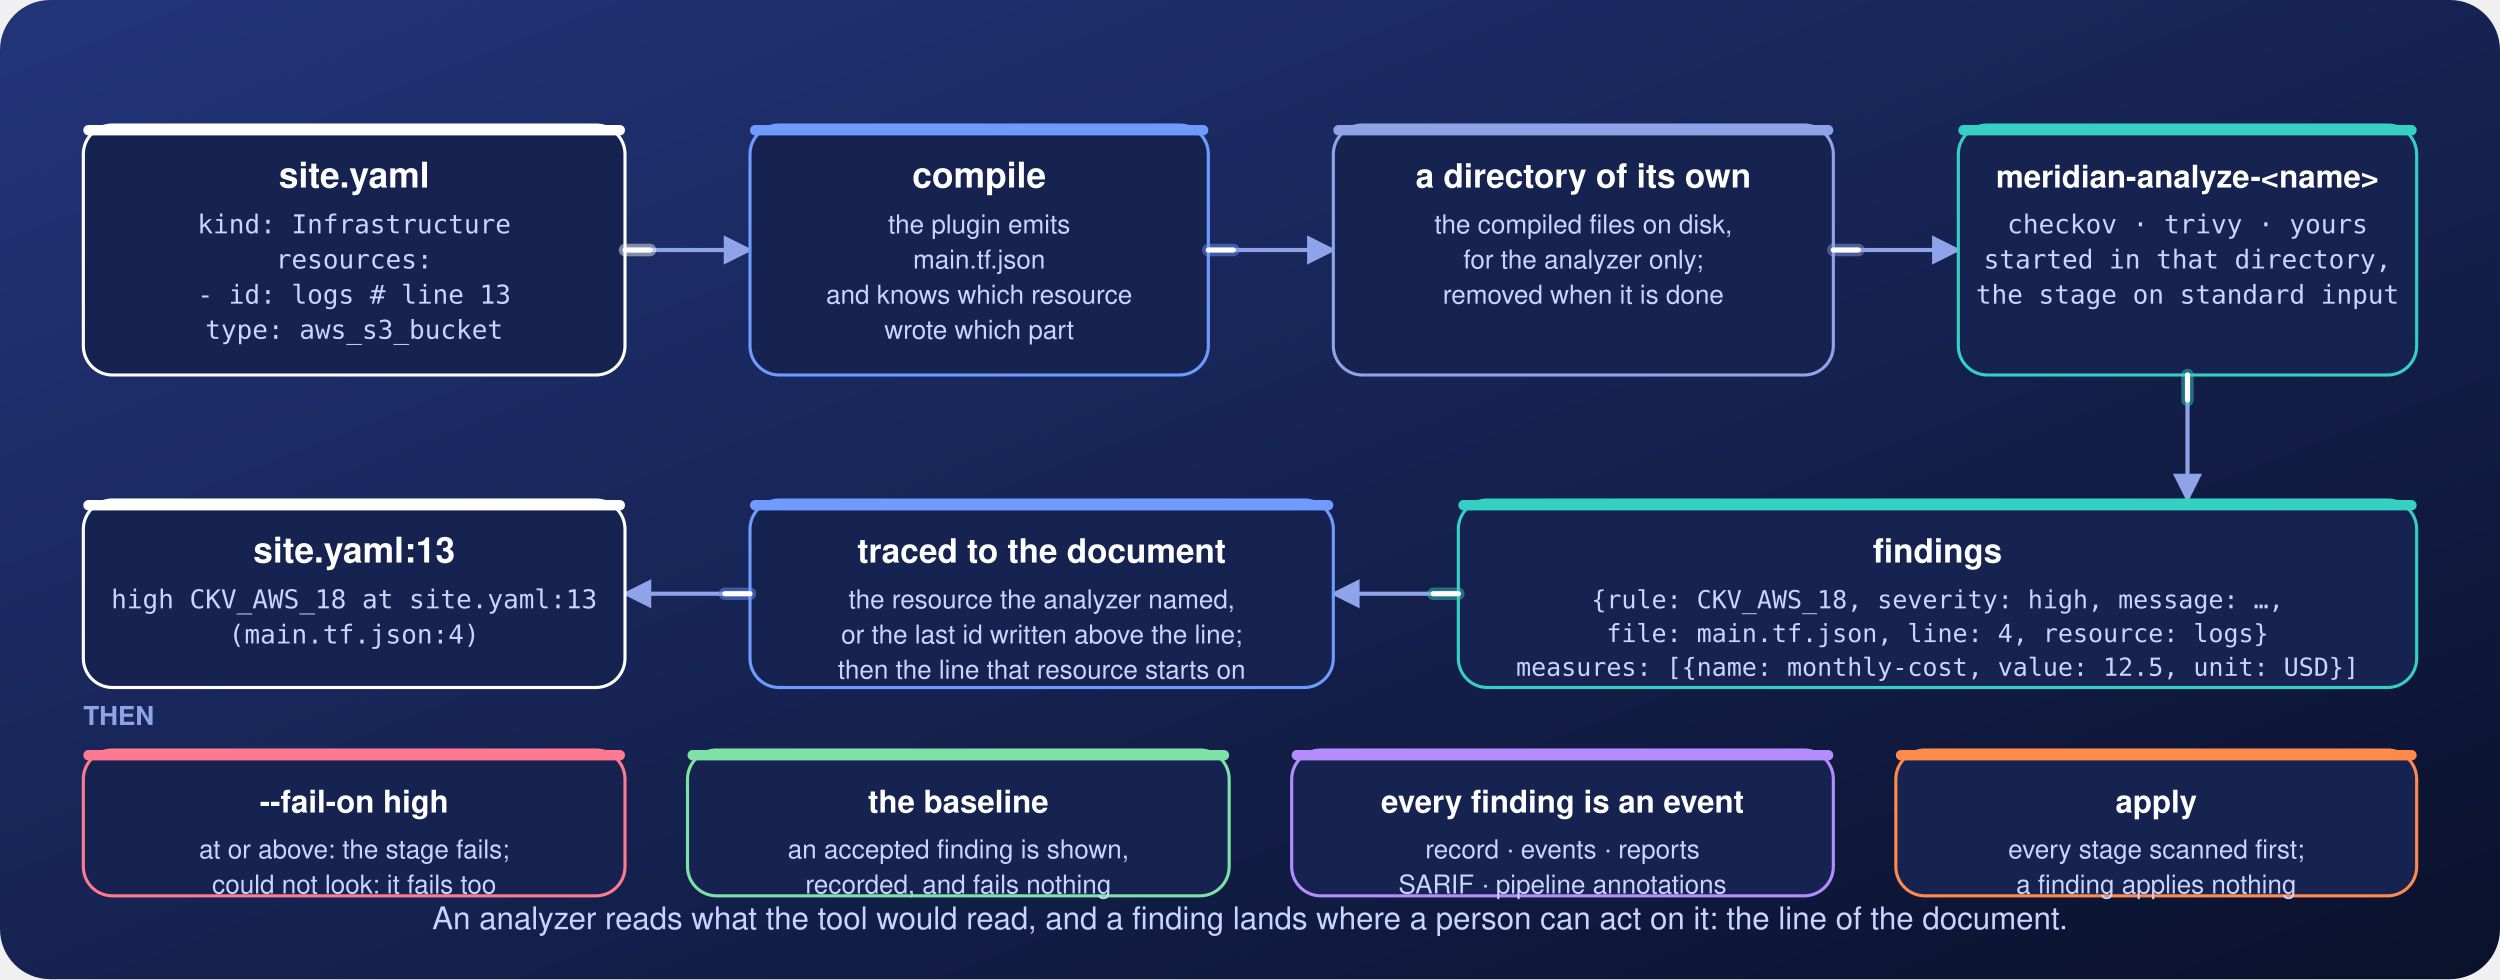
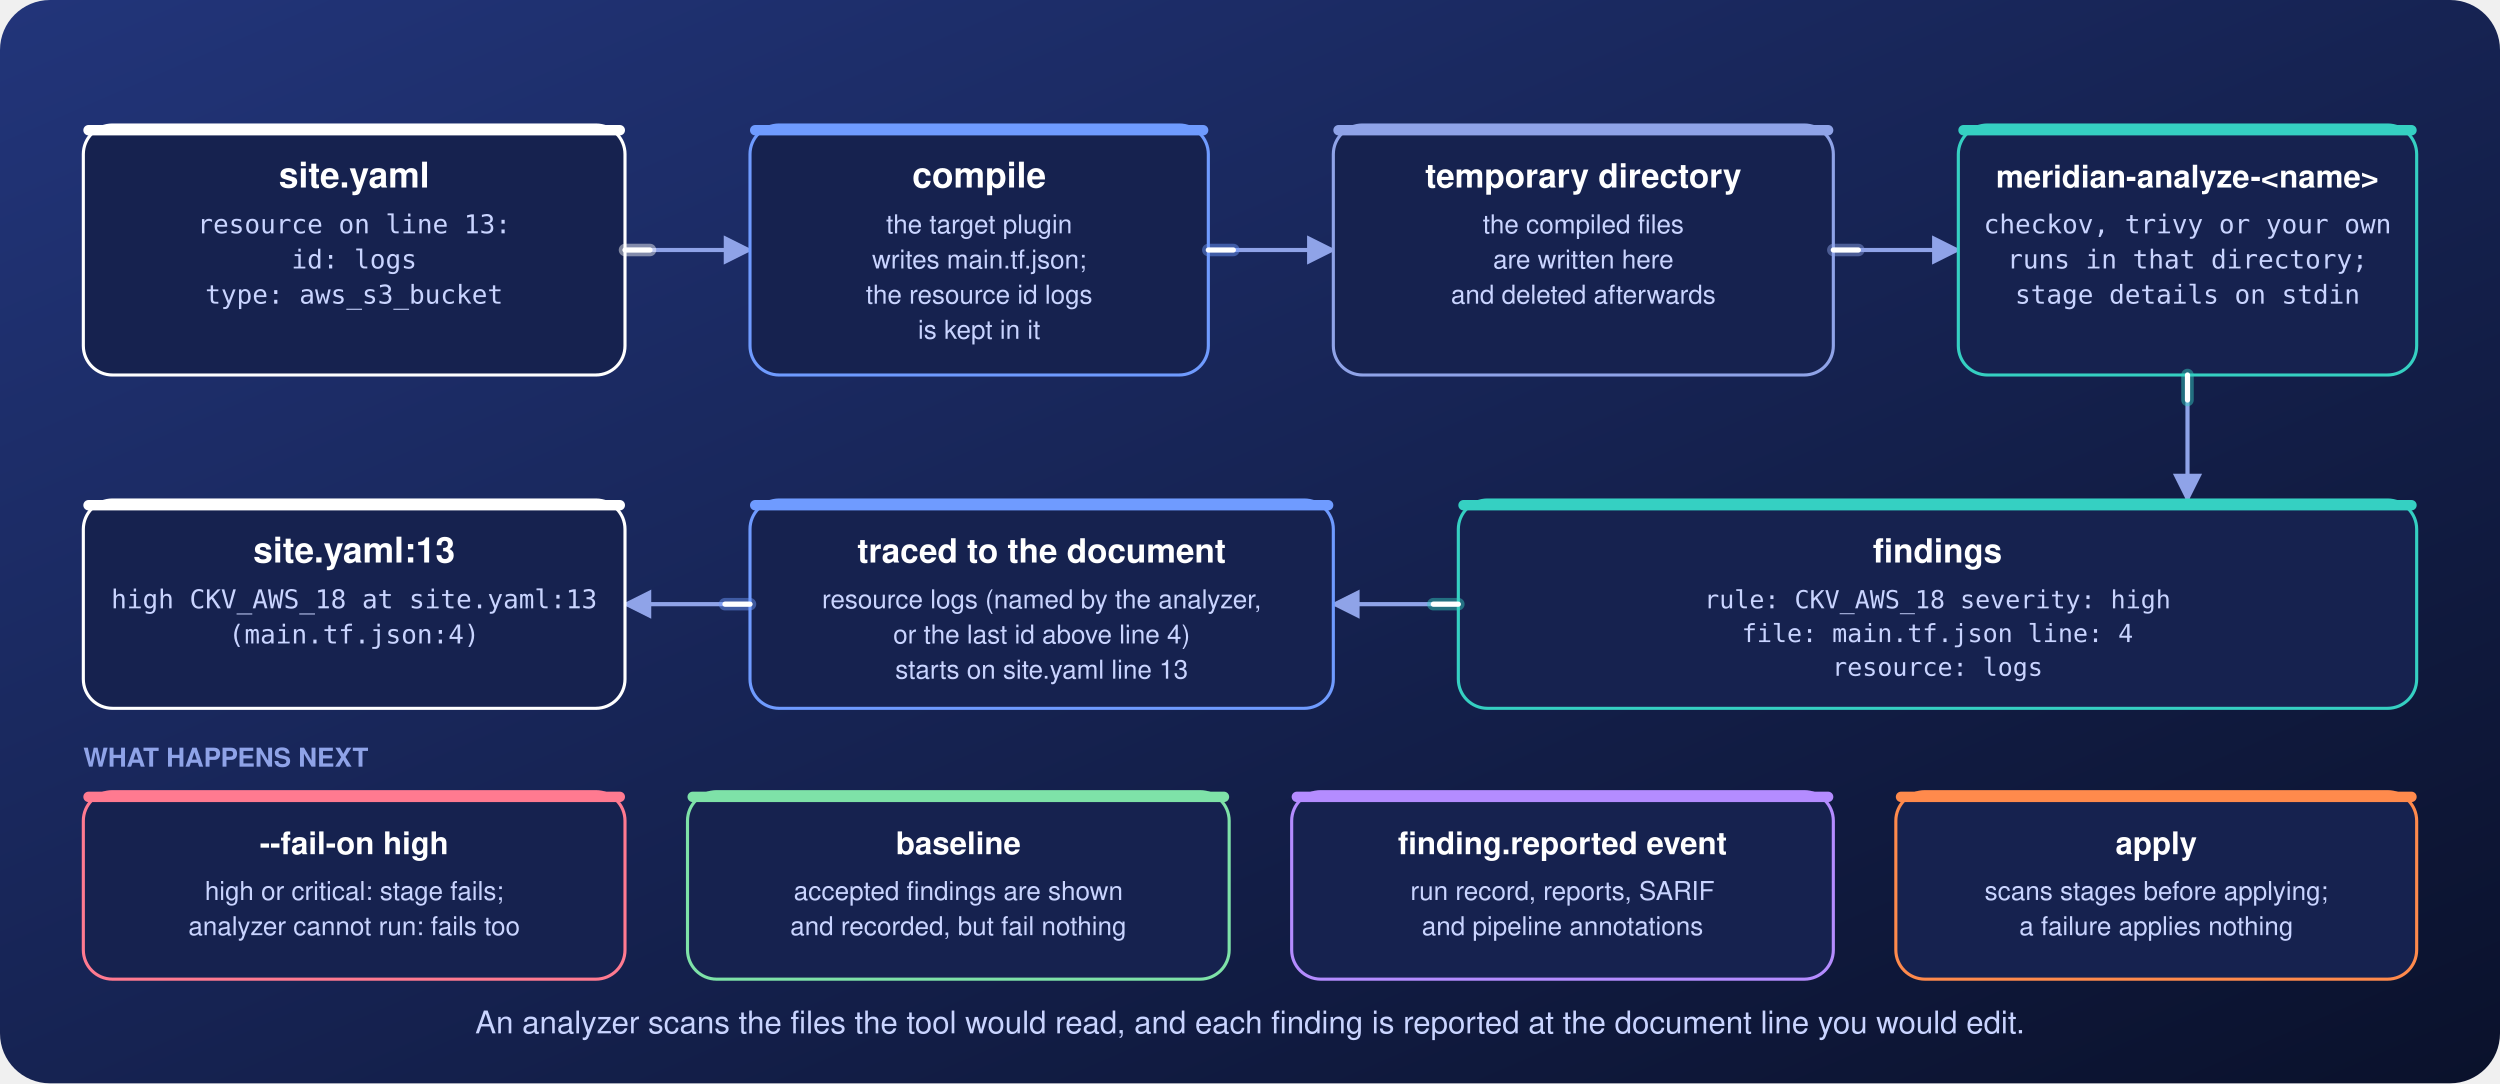
- <svg xmlns="http://www.w3.org/2000/svg" viewBox="0 0 1200 470" width="1200" height="470" role="img" aria-label="Analyzers: a stage compiles, its files are written to a directory of their own, each analyzer reads them and answers with findings, and every finding is traced back to the line of the document that resource was written on">
+ <svg xmlns="http://www.w3.org/2000/svg" viewBox="0 0 1200 520" width="1200" height="520" role="img" aria-label="Analyzers: a stage compiles, its files are written to a temporary directory, each analyzer scans them and returns findings, and each finding is traced to the document line where its resource starts">
  <style>.m-flow{stroke-dasharray:12 88;stroke-dashoffset:0;animation:m-travel var(--m-time,3s) linear infinite}
.m-flow.m-back{animation-direction:reverse}
.m-breathe{animation:m-breathe 3.2s ease-in-out infinite}
@keyframes m-travel{to{stroke-dashoffset:-100}}
@keyframes m-breathe{0%,100%{opacity:.45}50%{opacity:1}}
@media (prefers-reduced-motion:reduce){.m-flow{display:none}.m-breathe{animation:none;opacity:.85}}</style>
  <defs>
    <linearGradient id="g-bg" x1="0" y1="0" x2="1" y2="1">
      <stop offset="0" stop-color="#22357A" />
      <stop offset="1" stop-color="#0A112B" />
    </linearGradient>
    <marker id="g-arrow" viewBox="0 0 10 10" refX="9" refY="5" markerWidth="7" markerHeight="7" orient="auto-start-reverse">
      <path d="M0 0L10 5L0 10z" fill="#8FA3E8" />
    </marker>
  </defs>
-   <rect width="1200" height="470" rx="24" fill="url(#g-bg)" />
+   <rect width="1200" height="520" rx="24" fill="url(#g-bg)" />
  <rect x="40" y="60" width="260" height="120" rx="14" fill="#16224F" stroke="#FFFFFF" stroke-width="1.5" />
  <rect x="40" y="60" width="260" height="5" rx="2.5" fill="#FFFFFF" />
  <text x="170" y="90" text-anchor="middle" font-family="'Segoe UI', 'Helvetica Neue', Helvetica, Arial, sans-serif" font-size="17" font-weight="700" fill="#FFFFFF">site.yaml</text>
-   <text x="170" y="112" text-anchor="middle" font-family="ui-monospace, 'Cascadia Mono', 'SF Mono', Menlo, Consolas, monospace" font-size="12.5" font-weight="400" fill="#C9D4FF">kind: Infrastructure</text>
-   <text x="170" y="128.875" text-anchor="middle" font-family="ui-monospace, 'Cascadia Mono', 'SF Mono', Menlo, Consolas, monospace" font-size="12.5" font-weight="400" fill="#C9D4FF">resources:</text>
-   <text x="170" y="145.75" text-anchor="middle" font-family="ui-monospace, 'Cascadia Mono', 'SF Mono', Menlo, Consolas, monospace" font-size="12.5" font-weight="400" fill="#C9D4FF">  - id: logs        # line 13</text>
-   <text x="170" y="162.625" text-anchor="middle" font-family="ui-monospace, 'Cascadia Mono', 'SF Mono', Menlo, Consolas, monospace" font-size="12.5" font-weight="400" fill="#C9D4FF">    type: aws_s3_bucket</text>
+   <text x="170" y="112" text-anchor="middle" font-family="ui-monospace, 'Cascadia Mono', 'SF Mono', Menlo, Consolas, monospace" font-size="12.5" font-weight="400" fill="#C9D4FF">resource on line 13:</text>
+   <text x="170" y="128.875" text-anchor="middle" font-family="ui-monospace, 'Cascadia Mono', 'SF Mono', Menlo, Consolas, monospace" font-size="12.5" font-weight="400" fill="#C9D4FF">id: logs</text>
+   <text x="170" y="145.75" text-anchor="middle" font-family="ui-monospace, 'Cascadia Mono', 'SF Mono', Menlo, Consolas, monospace" font-size="12.5" font-weight="400" fill="#C9D4FF">type: aws_s3_bucket</text>
  <path d="M300 120L360 120" fill="none" stroke="#8FA3E8" stroke-width="2" stroke-linecap="round" marker-end="url(#g-arrow)" />
  <path d="M300 120L360 120" fill="none" stroke="#FFFFFF" stroke-width="6" stroke-linecap="round" opacity=".45" pathLength="100" class="m-flow" style="--m-time:1.6s;animation-delay:-0s" />
  <path d="M300 120L360 120" fill="none" stroke="#FFFFFF" stroke-width="2.5" stroke-linecap="round" pathLength="100" class="m-flow" style="--m-time:1.6s;animation-delay:-0s" />
  <rect x="360" y="60" width="220" height="120" rx="14" fill="#16224F" stroke="#6F9BFF" stroke-width="1.5" />
  <rect x="360" y="60" width="220" height="5" rx="2.5" fill="#6F9BFF" />
  <text x="470" y="90" text-anchor="middle" font-family="'Segoe UI', 'Helvetica Neue', Helvetica, Arial, sans-serif" font-size="17" font-weight="700" fill="#FFFFFF">compile</text>
-   <text x="470" y="112" text-anchor="middle" font-family="'Segoe UI', 'Helvetica Neue', Helvetica, Arial, sans-serif" font-size="12.5" font-weight="400" fill="#C9D4FF">the plugin emits</text>
-   <text x="470" y="128.875" text-anchor="middle" font-family="'Segoe UI', 'Helvetica Neue', Helvetica, Arial, sans-serif" font-size="12.5" font-weight="400" fill="#C9D4FF">main.tf.json</text>
-   <text x="470" y="145.75" text-anchor="middle" font-family="'Segoe UI', 'Helvetica Neue', Helvetica, Arial, sans-serif" font-size="12.5" font-weight="400" fill="#C9D4FF">and knows which resource</text>
-   <text x="470" y="162.625" text-anchor="middle" font-family="'Segoe UI', 'Helvetica Neue', Helvetica, Arial, sans-serif" font-size="12.5" font-weight="400" fill="#C9D4FF">wrote which part</text>
+   <text x="470" y="112" text-anchor="middle" font-family="'Segoe UI', 'Helvetica Neue', Helvetica, Arial, sans-serif" font-size="12.5" font-weight="400" fill="#C9D4FF">the target plugin</text>
+   <text x="470" y="128.875" text-anchor="middle" font-family="'Segoe UI', 'Helvetica Neue', Helvetica, Arial, sans-serif" font-size="12.5" font-weight="400" fill="#C9D4FF">writes main.tf.json;</text>
+   <text x="470" y="145.75" text-anchor="middle" font-family="'Segoe UI', 'Helvetica Neue', Helvetica, Arial, sans-serif" font-size="12.5" font-weight="400" fill="#C9D4FF">the resource id logs</text>
+   <text x="470" y="162.625" text-anchor="middle" font-family="'Segoe UI', 'Helvetica Neue', Helvetica, Arial, sans-serif" font-size="12.5" font-weight="400" fill="#C9D4FF">is kept in it</text>
  <path d="M580 120L640 120" fill="none" stroke="#8FA3E8" stroke-width="2" stroke-linecap="round" marker-end="url(#g-arrow)" />
  <path d="M580 120L640 120" fill="none" stroke="#6F9BFF" stroke-width="6" stroke-linecap="round" opacity=".45" pathLength="100" class="m-flow" style="--m-time:1.6s;animation-delay:-0.4s" />
  <path d="M580 120L640 120" fill="none" stroke="#FFFFFF" stroke-width="2.5" stroke-linecap="round" pathLength="100" class="m-flow" style="--m-time:1.6s;animation-delay:-0.4s" />
  <rect x="640" y="60" width="240" height="120" rx="14" fill="#16224F" stroke="#8FA3E8" stroke-width="1.5" />
  <rect x="640" y="60" width="240" height="5" rx="2.5" fill="#8FA3E8" />
-   <text x="760" y="90" text-anchor="middle" font-family="'Segoe UI', 'Helvetica Neue', Helvetica, Arial, sans-serif" font-size="16" font-weight="700" fill="#FFFFFF">a directory of its own</text>
-   <text x="760" y="112" text-anchor="middle" font-family="'Segoe UI', 'Helvetica Neue', Helvetica, Arial, sans-serif" font-size="12.5" font-weight="400" fill="#C9D4FF">the compiled files on disk,</text>
-   <text x="760" y="128.875" text-anchor="middle" font-family="'Segoe UI', 'Helvetica Neue', Helvetica, Arial, sans-serif" font-size="12.5" font-weight="400" fill="#C9D4FF">for the analyzer only;</text>
-   <text x="760" y="145.75" text-anchor="middle" font-family="'Segoe UI', 'Helvetica Neue', Helvetica, Arial, sans-serif" font-size="12.5" font-weight="400" fill="#C9D4FF">removed when it is done</text>
+   <text x="760" y="90" text-anchor="middle" font-family="'Segoe UI', 'Helvetica Neue', Helvetica, Arial, sans-serif" font-size="16" font-weight="700" fill="#FFFFFF">temporary directory</text>
+   <text x="760" y="112" text-anchor="middle" font-family="'Segoe UI', 'Helvetica Neue', Helvetica, Arial, sans-serif" font-size="12.5" font-weight="400" fill="#C9D4FF">the compiled files</text>
+   <text x="760" y="128.875" text-anchor="middle" font-family="'Segoe UI', 'Helvetica Neue', Helvetica, Arial, sans-serif" font-size="12.5" font-weight="400" fill="#C9D4FF">are written here</text>
+   <text x="760" y="145.75" text-anchor="middle" font-family="'Segoe UI', 'Helvetica Neue', Helvetica, Arial, sans-serif" font-size="12.5" font-weight="400" fill="#C9D4FF">and deleted afterwards</text>
  <path d="M880 120L940 120" fill="none" stroke="#8FA3E8" stroke-width="2" stroke-linecap="round" marker-end="url(#g-arrow)" />
  <path d="M880 120L940 120" fill="none" stroke="#8FA3E8" stroke-width="6" stroke-linecap="round" opacity=".45" pathLength="100" class="m-flow" style="--m-time:1.6s;animation-delay:-0.8s" />
  <path d="M880 120L940 120" fill="none" stroke="#FFFFFF" stroke-width="2.5" stroke-linecap="round" pathLength="100" class="m-flow" style="--m-time:1.6s;animation-delay:-0.8s" />
  <rect x="940" y="60" width="220" height="120" rx="14" fill="#16224F" stroke="#35D0C2" stroke-width="1.5" />
  <rect x="940" y="60" width="220" height="5" rx="2.5" fill="#35D0C2" />
  <text x="1050" y="90" text-anchor="middle" font-family="'Segoe UI', 'Helvetica Neue', Helvetica, Arial, sans-serif" font-size="15" font-weight="700" fill="#FFFFFF">meridian-analyze-&lt;name&gt;</text>
-   <text x="1050" y="112" text-anchor="middle" font-family="ui-monospace, 'Cascadia Mono', 'SF Mono', Menlo, Consolas, monospace" font-size="12.5" font-weight="400" fill="#C9D4FF">checkov · trivy · yours</text>
-   <text x="1050" y="128.875" text-anchor="middle" font-family="ui-monospace, 'Cascadia Mono', 'SF Mono', Menlo, Consolas, monospace" font-size="12.5" font-weight="400" fill="#C9D4FF">started in that directory,</text>
-   <text x="1050" y="145.75" text-anchor="middle" font-family="ui-monospace, 'Cascadia Mono', 'SF Mono', Menlo, Consolas, monospace" font-size="12.5" font-weight="400" fill="#C9D4FF">the stage on standard input</text>
+   <text x="1050" y="112" text-anchor="middle" font-family="ui-monospace, 'Cascadia Mono', 'SF Mono', Menlo, Consolas, monospace" font-size="12.5" font-weight="400" fill="#C9D4FF">checkov, trivy or your own</text>
+   <text x="1050" y="128.875" text-anchor="middle" font-family="ui-monospace, 'Cascadia Mono', 'SF Mono', Menlo, Consolas, monospace" font-size="12.5" font-weight="400" fill="#C9D4FF">runs in that directory;</text>
+   <text x="1050" y="145.75" text-anchor="middle" font-family="ui-monospace, 'Cascadia Mono', 'SF Mono', Menlo, Consolas, monospace" font-size="12.5" font-weight="400" fill="#C9D4FF">stage details on stdin</text>
  <path d="M1050 180L1050 240" fill="none" stroke="#8FA3E8" stroke-width="2" stroke-linecap="round" marker-end="url(#g-arrow)" />
  <path d="M1050 180L1050 240" fill="none" stroke="#35D0C2" stroke-width="6" stroke-linecap="round" opacity=".45" pathLength="100" class="m-flow" style="--m-time:1.6s;animation-delay:-1.2s" />
  <path d="M1050 180L1050 240" fill="none" stroke="#FFFFFF" stroke-width="2.5" stroke-linecap="round" pathLength="100" class="m-flow" style="--m-time:1.6s;animation-delay:-1.2s" />
-   <rect x="700" y="240" width="460" height="90" rx="14" fill="#16224F" stroke="#35D0C2" stroke-width="1.5" />
+   <rect x="700" y="240" width="460" height="100" rx="14" fill="#16224F" stroke="#35D0C2" stroke-width="1.5" />
  <rect x="700" y="240" width="460" height="5" rx="2.5" fill="#35D0C2" />
  <text x="930" y="270" text-anchor="middle" font-family="'Segoe UI', 'Helvetica Neue', Helvetica, Arial, sans-serif" font-size="16" font-weight="700" fill="#FFFFFF">findings</text>
-   <text x="930" y="292" text-anchor="middle" font-family="ui-monospace, 'Cascadia Mono', 'SF Mono', Menlo, Consolas, monospace" font-size="12" font-weight="400" fill="#C9D4FF">{rule: CKV_AWS_18, severity: high, message: …,</text>
-   <text x="930" y="308.2" text-anchor="middle" font-family="ui-monospace, 'Cascadia Mono', 'SF Mono', Menlo, Consolas, monospace" font-size="12" font-weight="400" fill="#C9D4FF"> file: main.tf.json, line: 4, resource: logs}</text>
-   <text x="930" y="324.4" text-anchor="middle" font-family="ui-monospace, 'Cascadia Mono', 'SF Mono', Menlo, Consolas, monospace" font-size="12" font-weight="400" fill="#C9D4FF">measures: [{name: monthly-cost, value: 12.5, unit: USD}]</text>
-   <path d="M700 285L640 285" fill="none" stroke="#8FA3E8" stroke-width="2" stroke-linecap="round" marker-end="url(#g-arrow)" />
-   <path d="M700 285L640 285" fill="none" stroke="#35D0C2" stroke-width="6" stroke-linecap="round" opacity=".45" pathLength="100" class="m-flow" style="--m-time:1.6s;animation-delay:-1.6s" />
-   <path d="M700 285L640 285" fill="none" stroke="#FFFFFF" stroke-width="2.5" stroke-linecap="round" pathLength="100" class="m-flow" style="--m-time:1.6s;animation-delay:-1.6s" />
-   <rect x="360" y="240" width="280" height="90" rx="14" fill="#16224F" stroke="#6F9BFF" stroke-width="1.5" />
+   <text x="930" y="292" text-anchor="middle" font-family="ui-monospace, 'Cascadia Mono', 'SF Mono', Menlo, Consolas, monospace" font-size="12" font-weight="400" fill="#C9D4FF">rule: CKV_AWS_18   severity: high</text>
+   <text x="930" y="308.2" text-anchor="middle" font-family="ui-monospace, 'Cascadia Mono', 'SF Mono', Menlo, Consolas, monospace" font-size="12" font-weight="400" fill="#C9D4FF">file: main.tf.json   line: 4</text>
+   <text x="930" y="324.4" text-anchor="middle" font-family="ui-monospace, 'Cascadia Mono', 'SF Mono', Menlo, Consolas, monospace" font-size="12" font-weight="400" fill="#C9D4FF">resource: logs</text>
+   <path d="M700 290L640 290" fill="none" stroke="#8FA3E8" stroke-width="2" stroke-linecap="round" marker-end="url(#g-arrow)" />
+   <path d="M700 290L640 290" fill="none" stroke="#35D0C2" stroke-width="6" stroke-linecap="round" opacity=".45" pathLength="100" class="m-flow" style="--m-time:1.6s;animation-delay:-1.6s" />
+   <path d="M700 290L640 290" fill="none" stroke="#FFFFFF" stroke-width="2.5" stroke-linecap="round" pathLength="100" class="m-flow" style="--m-time:1.6s;animation-delay:-1.6s" />
+   <rect x="360" y="240" width="280" height="100" rx="14" fill="#16224F" stroke="#6F9BFF" stroke-width="1.5" />
  <rect x="360" y="240" width="280" height="5" rx="2.5" fill="#6F9BFF" />
  <text x="500" y="270" text-anchor="middle" font-family="'Segoe UI', 'Helvetica Neue', Helvetica, Arial, sans-serif" font-size="16" font-weight="700" fill="#FFFFFF">traced to the document</text>
-   <text x="500" y="292" text-anchor="middle" font-family="'Segoe UI', 'Helvetica Neue', Helvetica, Arial, sans-serif" font-size="12.5" font-weight="400" fill="#C9D4FF">the resource the analyzer named,</text>
-   <text x="500" y="308.875" text-anchor="middle" font-family="'Segoe UI', 'Helvetica Neue', Helvetica, Arial, sans-serif" font-size="12.5" font-weight="400" fill="#C9D4FF">or the last id written above the line;</text>
-   <text x="500" y="325.75" text-anchor="middle" font-family="'Segoe UI', 'Helvetica Neue', Helvetica, Arial, sans-serif" font-size="12.5" font-weight="400" fill="#C9D4FF">then the line that resource starts on</text>
-   <path d="M360 285L300 285" fill="none" stroke="#8FA3E8" stroke-width="2" stroke-linecap="round" marker-end="url(#g-arrow)" />
-   <path d="M360 285L300 285" fill="none" stroke="#6F9BFF" stroke-width="6" stroke-linecap="round" opacity=".45" pathLength="100" class="m-flow" style="--m-time:1.6s;animation-delay:-2s" />
-   <path d="M360 285L300 285" fill="none" stroke="#FFFFFF" stroke-width="2.5" stroke-linecap="round" pathLength="100" class="m-flow" style="--m-time:1.6s;animation-delay:-2s" />
-   <rect x="40" y="240" width="260" height="90" rx="14" fill="#16224F" stroke="#FFFFFF" stroke-width="1.5" />
+   <text x="500" y="292" text-anchor="middle" font-family="'Segoe UI', 'Helvetica Neue', Helvetica, Arial, sans-serif" font-size="12.5" font-weight="400" fill="#C9D4FF">resource logs (named by the analyzer,</text>
+   <text x="500" y="308.875" text-anchor="middle" font-family="'Segoe UI', 'Helvetica Neue', Helvetica, Arial, sans-serif" font-size="12.5" font-weight="400" fill="#C9D4FF">or the last id above line 4)</text>
+   <text x="500" y="325.75" text-anchor="middle" font-family="'Segoe UI', 'Helvetica Neue', Helvetica, Arial, sans-serif" font-size="12.5" font-weight="400" fill="#C9D4FF">starts on site.yaml line 13</text>
+   <path d="M360 290L300 290" fill="none" stroke="#8FA3E8" stroke-width="2" stroke-linecap="round" marker-end="url(#g-arrow)" />
+   <path d="M360 290L300 290" fill="none" stroke="#6F9BFF" stroke-width="6" stroke-linecap="round" opacity=".45" pathLength="100" class="m-flow" style="--m-time:1.6s;animation-delay:-2s" />
+   <path d="M360 290L300 290" fill="none" stroke="#FFFFFF" stroke-width="2.5" stroke-linecap="round" pathLength="100" class="m-flow" style="--m-time:1.6s;animation-delay:-2s" />
+   <rect x="40" y="240" width="260" height="100" rx="14" fill="#16224F" stroke="#FFFFFF" stroke-width="1.5" />
  <rect x="40" y="240" width="260" height="5" rx="2.5" fill="#FFFFFF" />
  <text x="170" y="270" text-anchor="middle" font-family="'Segoe UI', 'Helvetica Neue', Helvetica, Arial, sans-serif" font-size="17" font-weight="700" fill="#FFFFFF">site.yaml:13</text>
  <text x="170" y="292" text-anchor="middle" font-family="ui-monospace, 'Cascadia Mono', 'SF Mono', Menlo, Consolas, monospace" font-size="12.5" font-weight="400" fill="#C9D4FF">high CKV_AWS_18 at site.yaml:13</text>
  <text x="170" y="308.875" text-anchor="middle" font-family="ui-monospace, 'Cascadia Mono', 'SF Mono', Menlo, Consolas, monospace" font-size="12.5" font-weight="400" fill="#C9D4FF">(main.tf.json:4)</text>
-   <text x="40" y="348" text-anchor="start" font-family="'Segoe UI', 'Helvetica Neue', Helvetica, Arial, sans-serif" font-size="12.5" font-weight="700" fill="#8FA3E8">THEN</text>
-   <rect x="40" y="360" width="260" height="70" rx="14" fill="#16224F" stroke="#FF7A90" stroke-width="1.5" />
-   <rect x="40" y="360" width="260" height="5" rx="2.5" fill="#FF7A90" />
-   <text x="170" y="390" text-anchor="middle" font-family="'Segoe UI', 'Helvetica Neue', Helvetica, Arial, sans-serif" font-size="15" font-weight="700" fill="#FFFFFF">--fail-on high</text>
-   <text x="170" y="412" text-anchor="middle" font-family="'Segoe UI', 'Helvetica Neue', Helvetica, Arial, sans-serif" font-size="12.5" font-weight="400" fill="#C9D4FF">at or above: the stage fails;</text>
-   <text x="170" y="428.875" text-anchor="middle" font-family="'Segoe UI', 'Helvetica Neue', Helvetica, Arial, sans-serif" font-size="12.5" font-weight="400" fill="#C9D4FF">could not look: it fails too</text>
-   <rect x="330" y="360" width="260" height="70" rx="14" fill="#16224F" stroke="#7EE2A8" stroke-width="1.5" />
-   <rect x="330" y="360" width="260" height="5" rx="2.5" fill="#7EE2A8" />
-   <text x="460" y="390" text-anchor="middle" font-family="'Segoe UI', 'Helvetica Neue', Helvetica, Arial, sans-serif" font-size="15" font-weight="700" fill="#FFFFFF">the baseline</text>
-   <text x="460" y="412" text-anchor="middle" font-family="'Segoe UI', 'Helvetica Neue', Helvetica, Arial, sans-serif" font-size="12.5" font-weight="400" fill="#C9D4FF">an accepted finding is shown,</text>
-   <text x="460" y="428.875" text-anchor="middle" font-family="'Segoe UI', 'Helvetica Neue', Helvetica, Arial, sans-serif" font-size="12.5" font-weight="400" fill="#C9D4FF">recorded, and fails nothing</text>
-   <rect x="620" y="360" width="260" height="70" rx="14" fill="#16224F" stroke="#B48CFF" stroke-width="1.5" />
-   <rect x="620" y="360" width="260" height="5" rx="2.5" fill="#B48CFF" />
-   <text x="750" y="390" text-anchor="middle" font-family="'Segoe UI', 'Helvetica Neue', Helvetica, Arial, sans-serif" font-size="15" font-weight="700" fill="#FFFFFF">every finding is an event</text>
-   <text x="750" y="412" text-anchor="middle" font-family="'Segoe UI', 'Helvetica Neue', Helvetica, Arial, sans-serif" font-size="12.5" font-weight="400" fill="#C9D4FF">record · events · reports</text>
-   <text x="750" y="428.875" text-anchor="middle" font-family="'Segoe UI', 'Helvetica Neue', Helvetica, Arial, sans-serif" font-size="12.5" font-weight="400" fill="#C9D4FF">SARIF · pipeline annotations</text>
-   <rect x="910" y="360" width="250" height="70" rx="14" fill="#16224F" stroke="#FF8A4C" stroke-width="1.5" />
-   <rect x="910" y="360" width="250" height="5" rx="2.5" fill="#FF8A4C" />
-   <text x="1035" y="390" text-anchor="middle" font-family="'Segoe UI', 'Helvetica Neue', Helvetica, Arial, sans-serif" font-size="15" font-weight="700" fill="#FFFFFF">apply</text>
-   <text x="1035" y="412" text-anchor="middle" font-family="'Segoe UI', 'Helvetica Neue', Helvetica, Arial, sans-serif" font-size="12.5" font-weight="400" fill="#C9D4FF">every stage scanned first;</text>
-   <text x="1035" y="428.875" text-anchor="middle" font-family="'Segoe UI', 'Helvetica Neue', Helvetica, Arial, sans-serif" font-size="12.5" font-weight="400" fill="#C9D4FF">a finding applies nothing</text>
-   <text x="600" y="446" text-anchor="middle" font-family="'Segoe UI', 'Helvetica Neue', Helvetica, Arial, sans-serif" font-size="15" font-weight="400" fill="#C9D4FF">An analyzer reads what the tool would read, and a finding lands where a person can act on it: the line of the document.</text>
+   <text x="40" y="368" text-anchor="start" font-family="'Segoe UI', 'Helvetica Neue', Helvetica, Arial, sans-serif" font-size="12.5" font-weight="700" fill="#8FA3E8">WHAT HAPPENS NEXT</text>
+   <rect x="40" y="380" width="260" height="90" rx="14" fill="#16224F" stroke="#FF7A90" stroke-width="1.5" />
+   <rect x="40" y="380" width="260" height="5" rx="2.5" fill="#FF7A90" />
+   <text x="170" y="410" text-anchor="middle" font-family="'Segoe UI', 'Helvetica Neue', Helvetica, Arial, sans-serif" font-size="15" font-weight="700" fill="#FFFFFF">--fail-on high</text>
+   <text x="170" y="432" text-anchor="middle" font-family="'Segoe UI', 'Helvetica Neue', Helvetica, Arial, sans-serif" font-size="12.5" font-weight="400" fill="#C9D4FF">high or critical: stage fails;</text>
+   <text x="170" y="448.875" text-anchor="middle" font-family="'Segoe UI', 'Helvetica Neue', Helvetica, Arial, sans-serif" font-size="12.5" font-weight="400" fill="#C9D4FF">analyzer cannot run: fails too</text>
+   <rect x="330" y="380" width="260" height="90" rx="14" fill="#16224F" stroke="#7EE2A8" stroke-width="1.5" />
+   <rect x="330" y="380" width="260" height="5" rx="2.5" fill="#7EE2A8" />
+   <text x="460" y="410" text-anchor="middle" font-family="'Segoe UI', 'Helvetica Neue', Helvetica, Arial, sans-serif" font-size="15" font-weight="700" fill="#FFFFFF">baseline</text>
+   <text x="460" y="432" text-anchor="middle" font-family="'Segoe UI', 'Helvetica Neue', Helvetica, Arial, sans-serif" font-size="12.5" font-weight="400" fill="#C9D4FF">accepted findings are shown</text>
+   <text x="460" y="448.875" text-anchor="middle" font-family="'Segoe UI', 'Helvetica Neue', Helvetica, Arial, sans-serif" font-size="12.5" font-weight="400" fill="#C9D4FF">and recorded, but fail nothing</text>
+   <rect x="620" y="380" width="260" height="90" rx="14" fill="#16224F" stroke="#B48CFF" stroke-width="1.5" />
+   <rect x="620" y="380" width="260" height="5" rx="2.5" fill="#B48CFF" />
+   <text x="750" y="410" text-anchor="middle" font-family="'Segoe UI', 'Helvetica Neue', Helvetica, Arial, sans-serif" font-size="15" font-weight="700" fill="#FFFFFF">finding.reported event</text>
+   <text x="750" y="432" text-anchor="middle" font-family="'Segoe UI', 'Helvetica Neue', Helvetica, Arial, sans-serif" font-size="12.5" font-weight="400" fill="#C9D4FF">run record, reports, SARIF</text>
+   <text x="750" y="448.875" text-anchor="middle" font-family="'Segoe UI', 'Helvetica Neue', Helvetica, Arial, sans-serif" font-size="12.5" font-weight="400" fill="#C9D4FF">and pipeline annotations</text>
+   <rect x="910" y="380" width="250" height="90" rx="14" fill="#16224F" stroke="#FF8A4C" stroke-width="1.5" />
+   <rect x="910" y="380" width="250" height="5" rx="2.5" fill="#FF8A4C" />
+   <text x="1035" y="410" text-anchor="middle" font-family="'Segoe UI', 'Helvetica Neue', Helvetica, Arial, sans-serif" font-size="15" font-weight="700" fill="#FFFFFF">apply</text>
+   <text x="1035" y="432" text-anchor="middle" font-family="'Segoe UI', 'Helvetica Neue', Helvetica, Arial, sans-serif" font-size="12.5" font-weight="400" fill="#C9D4FF">scans stages before applying;</text>
+   <text x="1035" y="448.875" text-anchor="middle" font-family="'Segoe UI', 'Helvetica Neue', Helvetica, Arial, sans-serif" font-size="12.5" font-weight="400" fill="#C9D4FF">a failure applies nothing</text>
+   <text x="600" y="496" text-anchor="middle" font-family="'Segoe UI', 'Helvetica Neue', Helvetica, Arial, sans-serif" font-size="15" font-weight="400" fill="#C9D4FF">An analyzer scans the files the tool would read, and each finding is reported at the document line you would edit.</text>
</svg>
